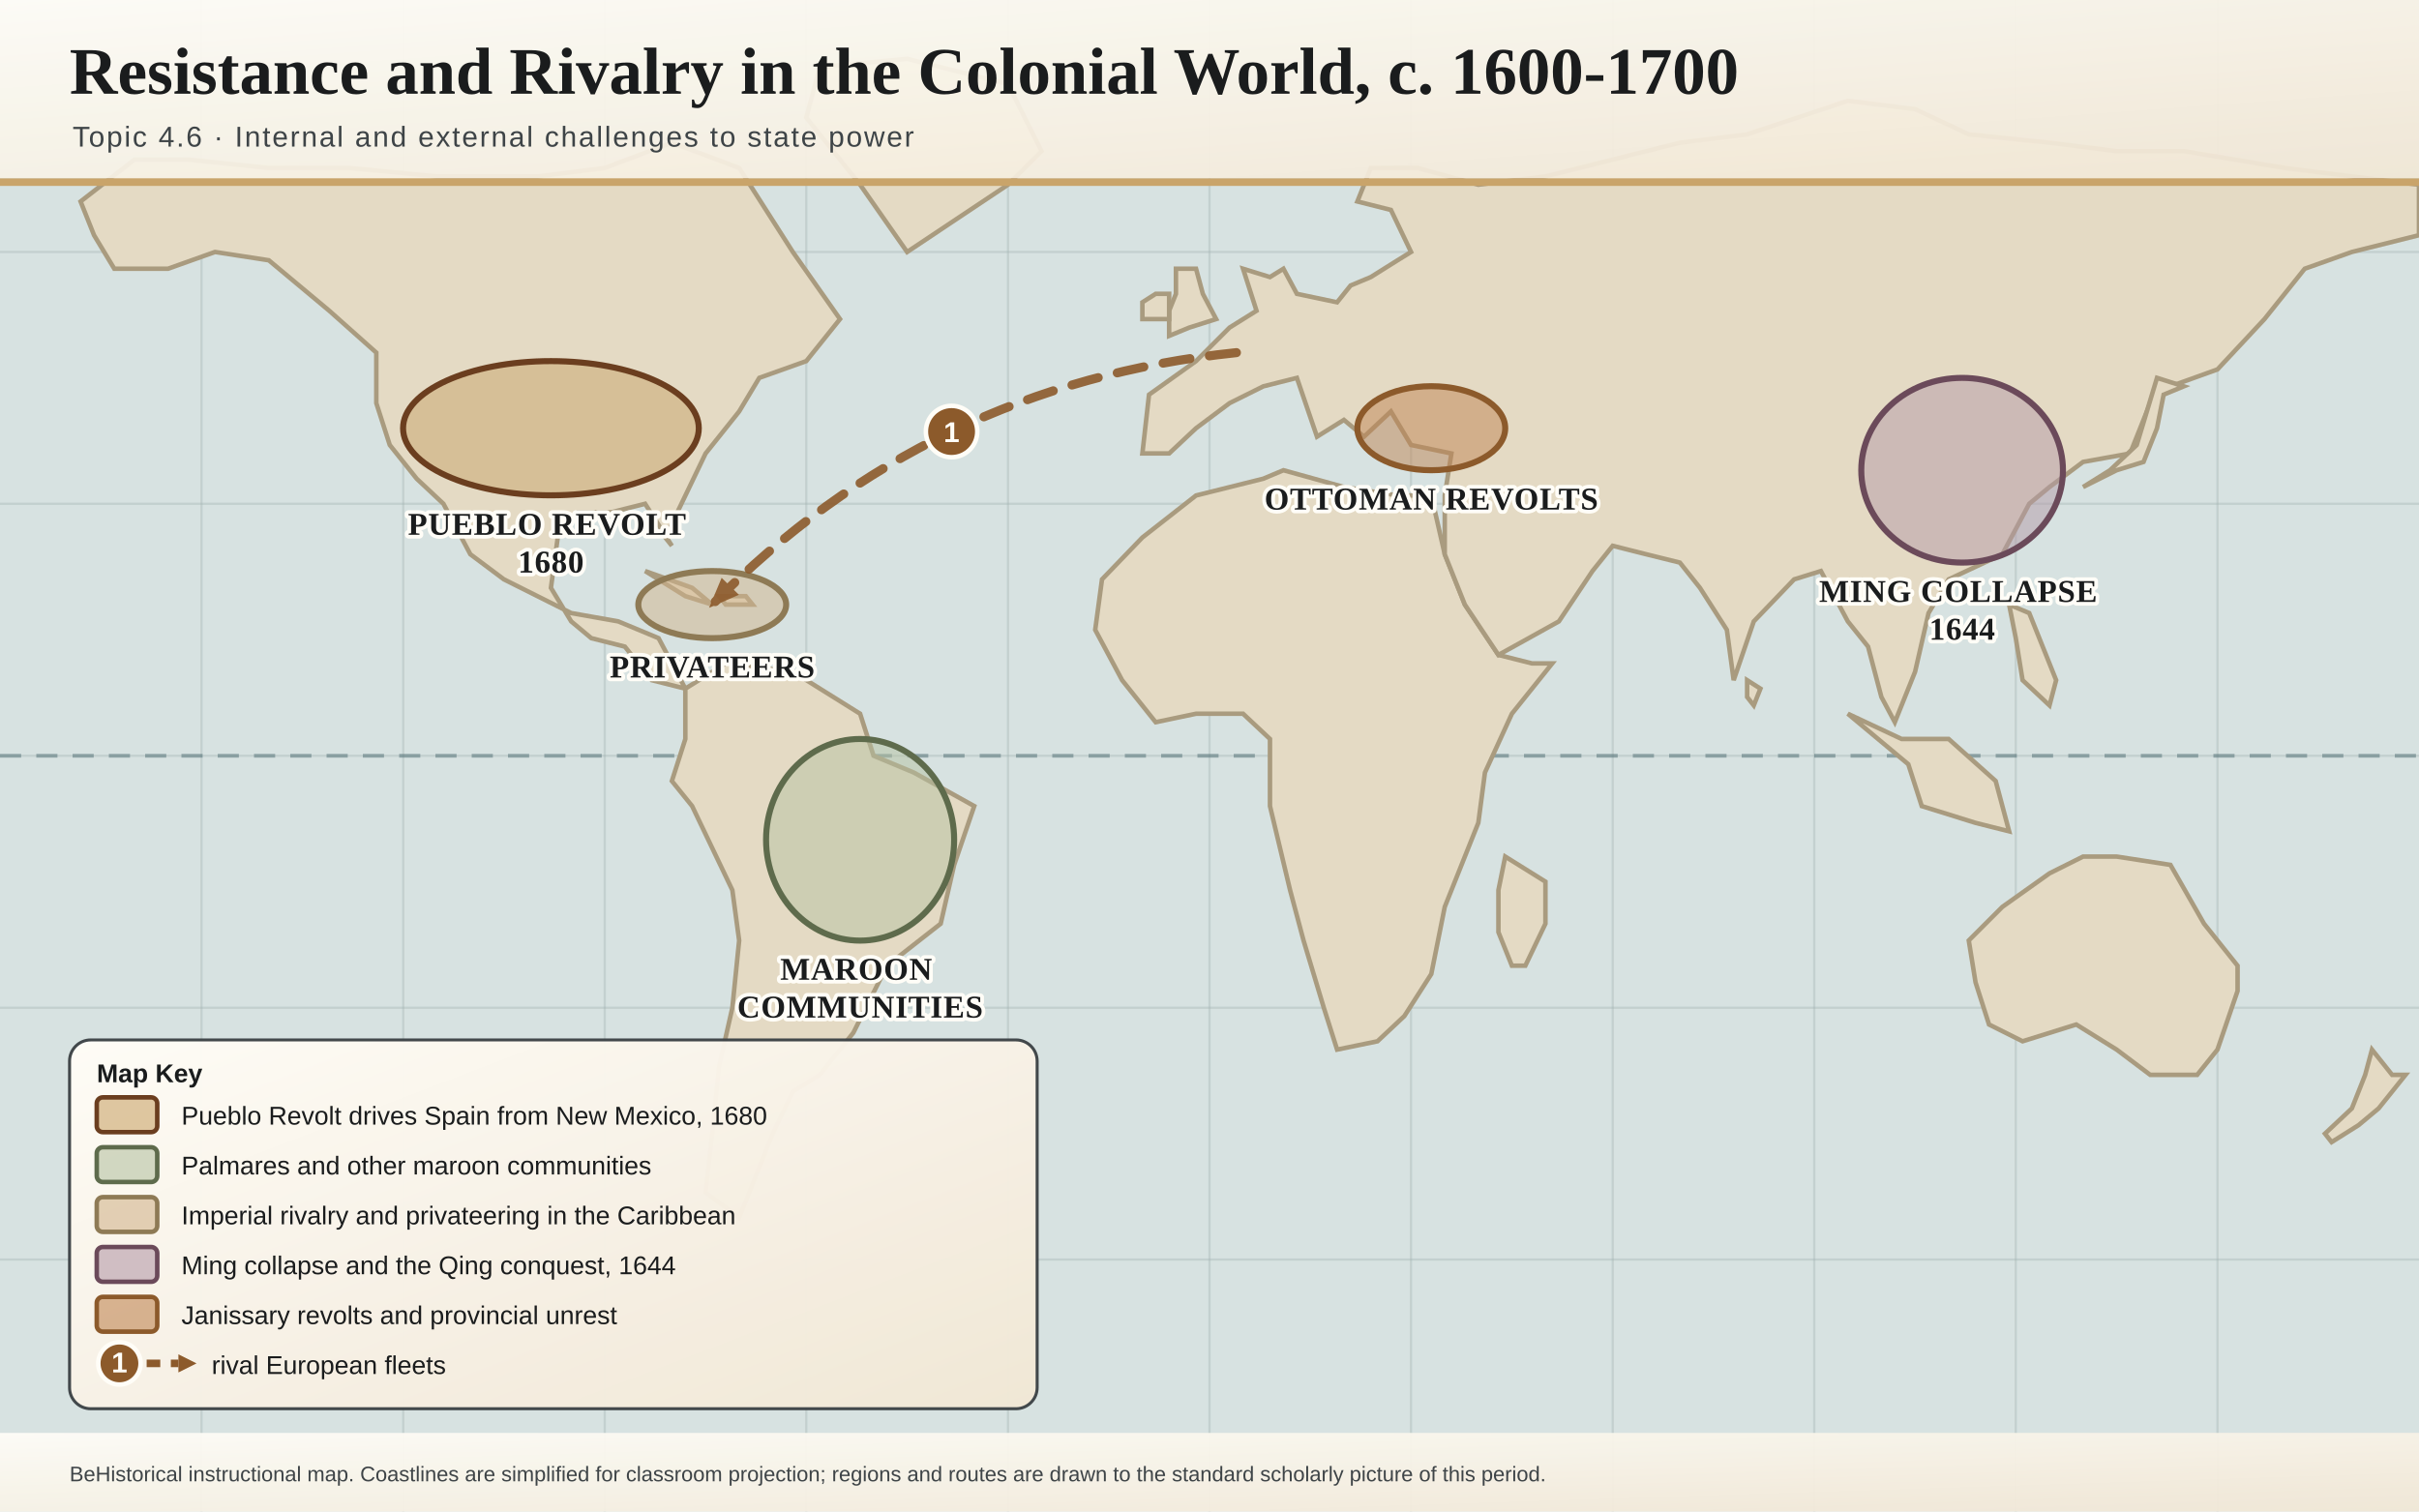
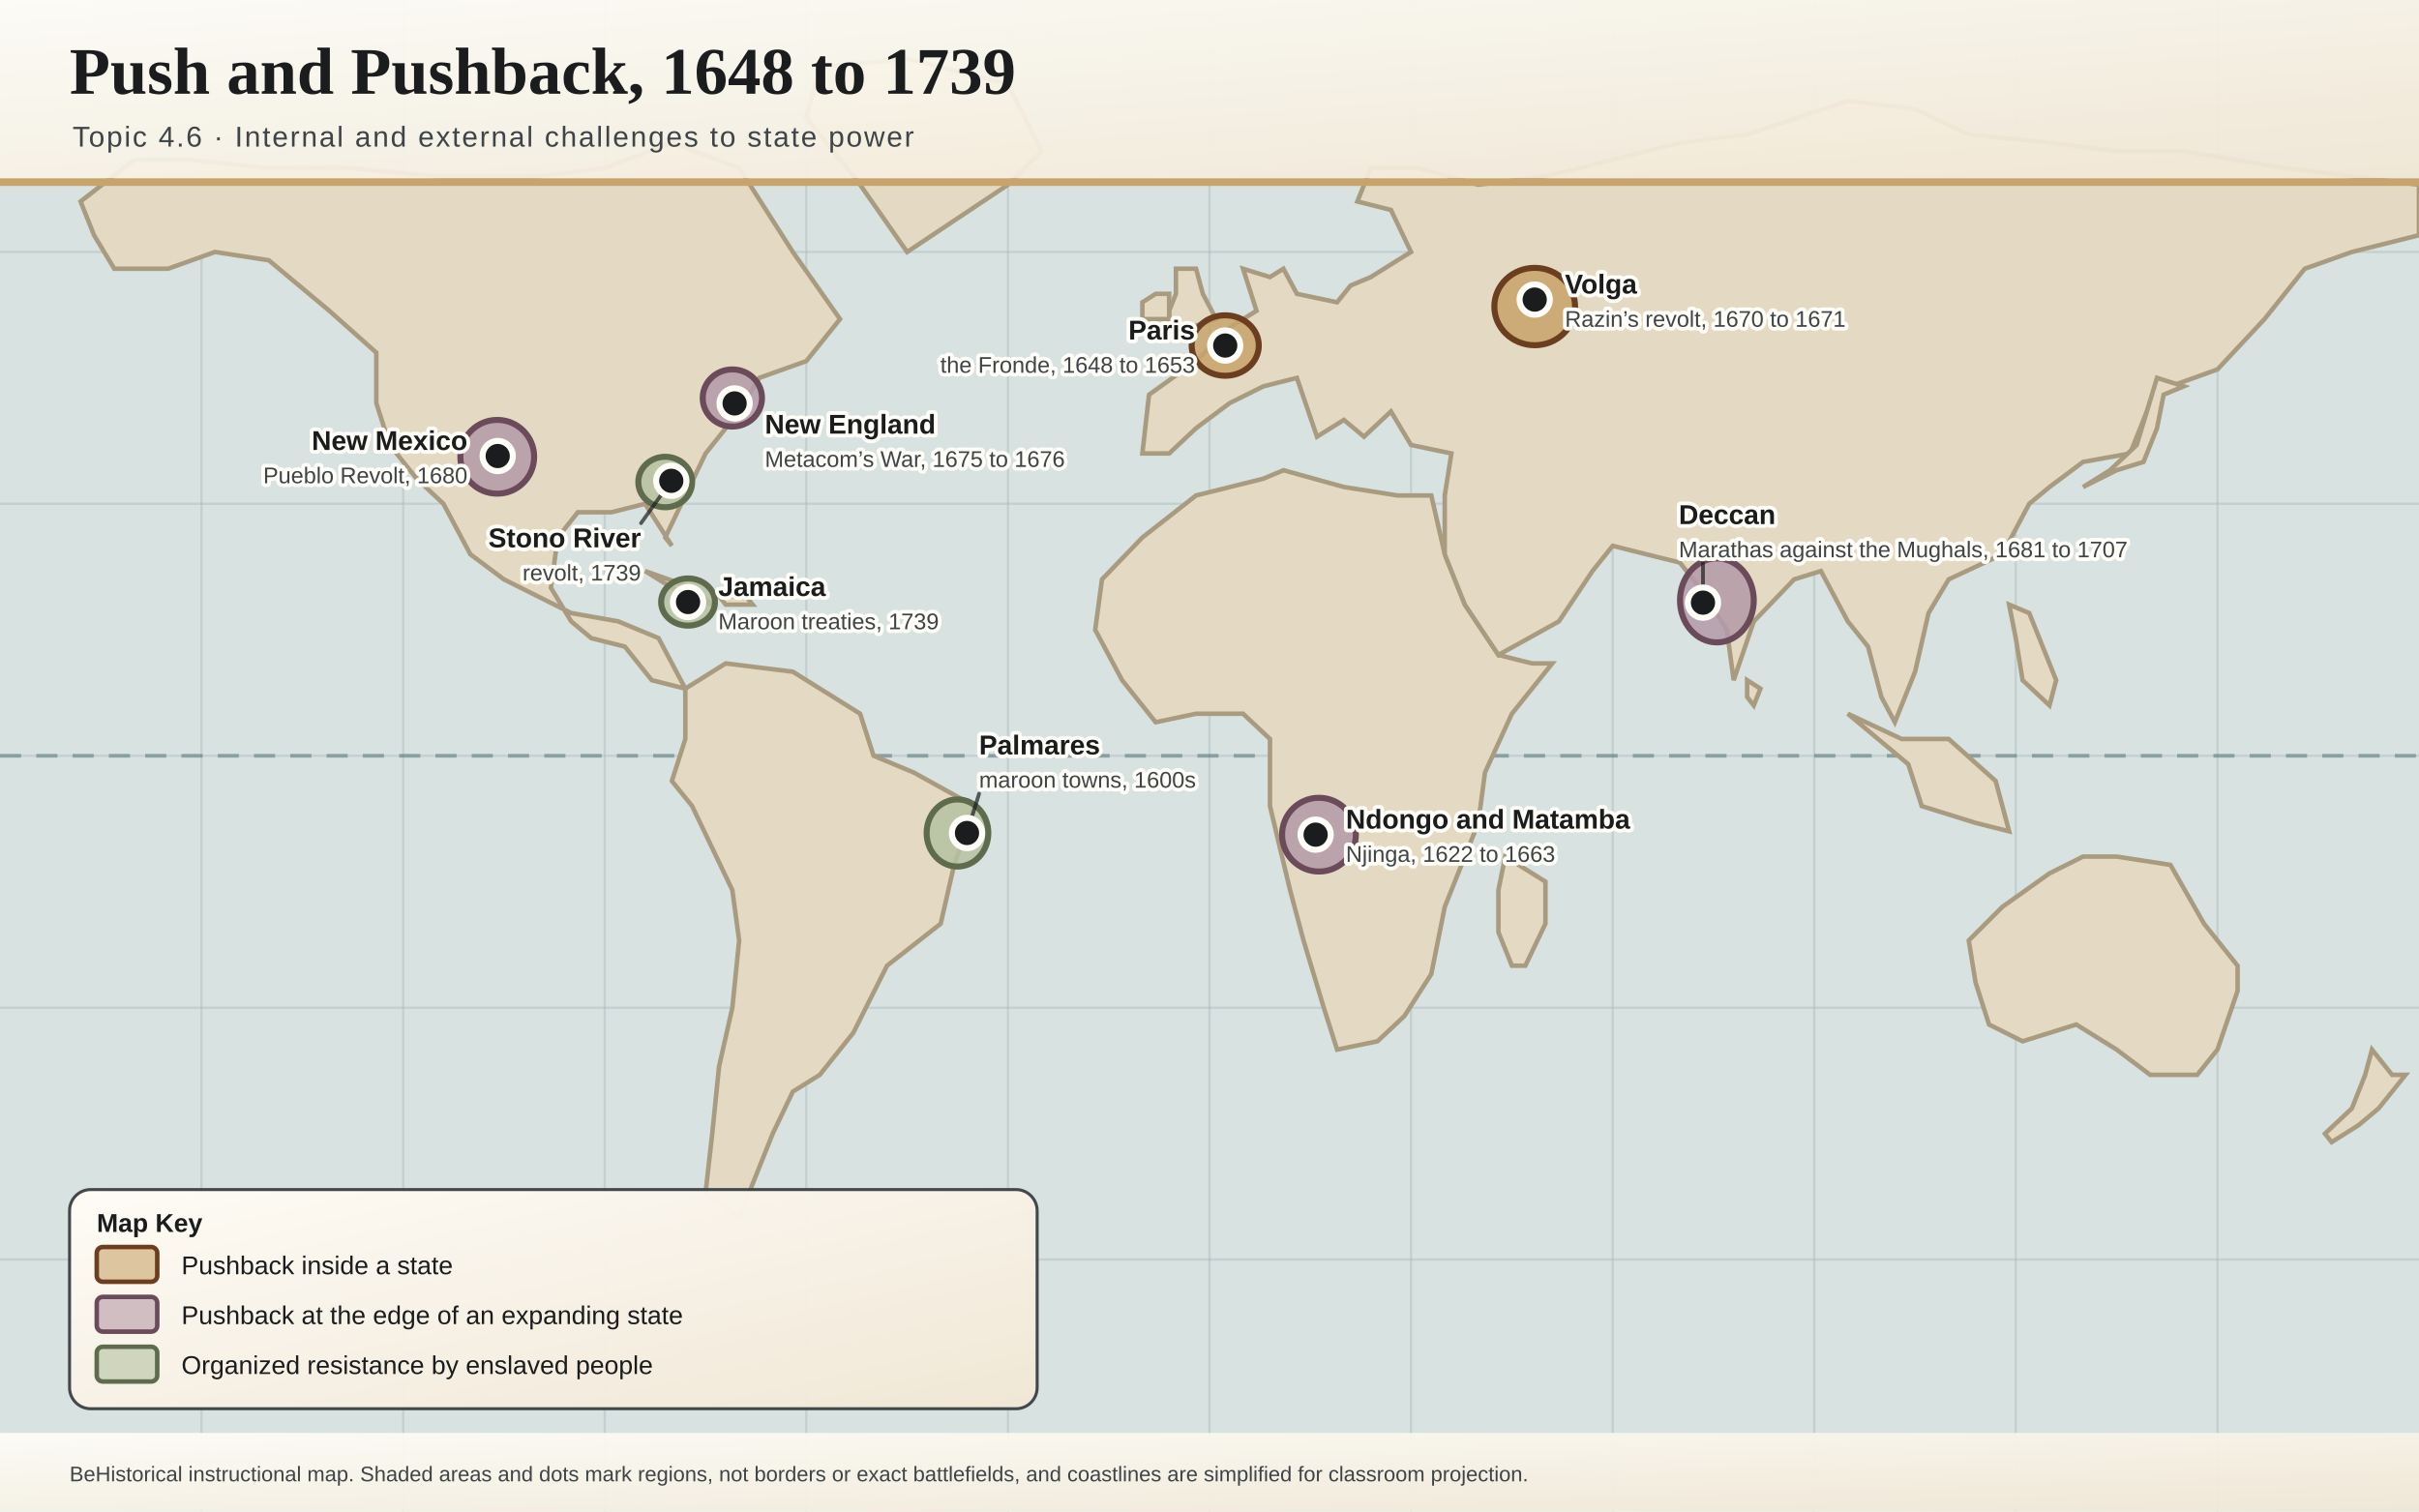
<svg xmlns="http://www.w3.org/2000/svg" width="1600" height="1000" viewBox="0 0 1600 1000" preserveAspectRatio="xMidYMid meet" role="img" aria-labelledby="map-title map-desc">
  <defs>
    <linearGradient id="paper" x1="0" x2="1" y1="0" y2="1">
      <stop offset="0" stop-color="#FFFDF7" />
      <stop offset="1" stop-color="#F1E7D5" />
    </linearGradient>
    <marker id="arrow" markerWidth="20" markerHeight="16" refX="17" refY="8" orient="auto" markerUnits="userSpaceOnUse">
      <path d="M0,0 L20,8 L0,16 Z" fill="#8C5A2B" />
    </marker>
    <style>
      .title{font-family:Georgia,'Times New Roman',serif;font-weight:700;font-size:44px;fill:#1A1C1D}
      .subtitle{font-family:Arial,Helvetica,sans-serif;font-size:19px;fill:#3E4447;letter-spacing:1.2px;text-transform:uppercase}
      .region{font-family:Georgia,'Times New Roman',serif;font-weight:700;font-size:21px;letter-spacing:.5px}
      .place{font-family:Arial,Helvetica,sans-serif;font-weight:700;font-size:18px;fill:#1A1C1D}
      .placenote{font-family:Arial,Helvetica,sans-serif;font-size:15px;fill:#3E4447}
      .small{font-family:Arial,Helvetica,sans-serif;font-size:17px;fill:#1A1C1D}
      .tiny{font-family:Arial,Helvetica,sans-serif;font-size:14px;fill:#3E4447}
      .badgenum{font-family:Arial,Helvetica,sans-serif;font-weight:700;font-size:19px;fill:#FFFDF7}
      .badge{fill:#8C5A2B;stroke:#FFFDF7;stroke-width:3}
      .halo{paint-order:stroke;stroke:#FFFDF7;stroke-width:5;stroke-linejoin:round}
      .city{fill:#1A1C1D;stroke:#FFFDF7;stroke-width:4}
      .leader{stroke:#1A1C1D;stroke-width:2.5;stroke-linecap:round;opacity:.7}
      .flow{fill:none;stroke:#8C5A2B;stroke-width:6;stroke-linecap:round;opacity:.9}
      #land path{fill:#E4DAC4;stroke:#A99B7F;stroke-width:3}
      #graticule line{stroke:#9FB0AE;stroke-width:1.5;opacity:.35}
    </style>
  </defs>
  <rect width="1600" height="1000" fill="#D7E2E1" />
  <g id="graticule">
    <line x1="133.3" y1="0" x2="133.3" y2="1000" />
    <line x1="266.7" y1="0" x2="266.7" y2="1000" />
    <line x1="400.0" y1="0" x2="400.0" y2="1000" />
    <line x1="533.3" y1="0" x2="533.3" y2="1000" />
    <line x1="666.7" y1="0" x2="666.7" y2="1000" />
    <line x1="800.0" y1="0" x2="800.0" y2="1000" />
    <line x1="933.3" y1="0" x2="933.3" y2="1000" />
    <line x1="1066.7" y1="0" x2="1066.7" y2="1000" />
    <line x1="1200.0" y1="0" x2="1200.0" y2="1000" />
    <line x1="1333.3" y1="0" x2="1333.3" y2="1000" />
    <line x1="1466.7" y1="0" x2="1466.7" y2="1000" />
    <line x1="0" y1="833.3" x2="1600" y2="833.3" />
    <line x1="0" y1="666.7" x2="1600" y2="666.7" />
    <line x1="0" y1="500.0" x2="1600" y2="500.0" />
    <line x1="0" y1="333.3" x2="1600" y2="333.3" />
    <line x1="0" y1="166.7" x2="1600" y2="166.7" />
  </g>
  <line x1="0" y1="500.0" x2="1600" y2="500.0" stroke="#4E6B72" stroke-width="2.5" stroke-dasharray="14 10" opacity=".5" />
  <g id="land">
    <path id="land-greenland" d="M600.0,166.7 L666.7,122.2 L688.9,100.0 L666.7,55.6 L600.0,38.9 L542.2,44.4 L533.3,77.8 L568.9,122.2 L600.0,166.7 Z" />
    <path id="land-northAmerica" d="M53.3,133.3 L88.9,105.6 L124.4,105.6 L177.8,111.1 L231.1,111.1 L288.9,116.7 L355.6,116.7 L400.0,111.1 L444.4,94.4 L488.9,111.1 L524.4,166.7 L555.6,211.1 L533.3,238.9 L502.2,250.0 L488.9,272.2 L466.7,300.0 L440.0,355.6 L444.4,361.1 L426.7,333.3 L404.4,338.9 L382.2,338.9 L368.9,355.6 L364.4,388.9 L377.8,411.1 L391.1,422.2 L413.3,427.8 L431.1,450.0 L453.3,455.6 L435.6,422.2 L408.9,411.1 L377.8,405.6 L333.3,383.3 L311.1,366.7 L293.3,333.3 L275.6,316.7 L257.8,294.4 L248.9,266.7 L248.9,233.3 L217.8,205.6 L177.8,172.2 L142.2,166.7 L111.1,177.8 L75.6,177.8 L62.2,155.6 L53.3,133.3 Z" />
    <path id="land-southAmerica" d="M453.3,455.6 L480.0,438.9 L524.4,444.4 L568.9,472.2 L577.8,500.0 L604.4,511.1 L644.4,533.3 L631.1,572.2 L622.2,611.1 L586.7,638.9 L564.4,683.3 L542.2,711.1 L524.4,722.2 L511.1,750.0 L497.8,783.3 L488.9,805.6 L466.7,788.9 L471.1,750.0 L475.6,705.6 L484.4,666.7 L488.9,622.2 L484.4,588.9 L457.8,533.3 L444.4,516.7 L453.3,488.9 L453.3,455.6 Z" />
    <path id="land-africa" d="M724.4,416.7 L728.9,383.3 L755.6,355.6 L791.1,327.8 L835.6,316.7 L848.9,311.1 L888.9,322.2 L924.4,327.8 L946.7,327.8 L955.6,366.7 L968.9,400.0 L991.1,433.3 L1013.3,438.9 L1026.7,438.9 L1000.0,472.2 L982.2,511.1 L977.8,544.4 L955.6,600.0 L946.7,644.4 L928.9,672.2 L911.1,688.9 L884.4,694.4 L875.6,666.7 L862.2,622.2 L853.3,588.9 L840.0,533.3 L840.0,488.9 L822.2,472.2 L791.1,472.2 L764.4,477.8 L742.2,450.0 L724.4,416.7 Z" />
    <path id="land-eurasia" d="M755.6,300.0 L760.0,261.1 L791.1,238.9 L813.3,216.7 L831.1,205.6 L822.2,177.8 L840.0,183.3 L848.9,177.8 L857.8,194.4 L884.4,200.0 L893.3,188.9 L906.7,183.3 L924.4,172.2 L933.3,166.7 L920.0,138.9 L897.8,133.3 L906.7,111.1 L937.8,111.1 L977.8,122.2 L1022.2,116.7 L1066.7,105.6 L1111.1,94.4 L1155.6,88.9 L1222.2,66.7 L1266.7,72.2 L1302.2,88.9 L1355.6,94.4 L1400.0,100.0 L1444.4,100.0 L1511.1,111.1 L1555.6,116.7 L1600.0,122.2 L1600.0,155.6 L1555.6,166.7 L1524.4,177.8 L1497.8,211.1 L1466.7,244.4 L1435.6,255.6 L1422.2,266.7 L1408.9,300.0 L1377.8,305.6 L1355.6,322.2 L1342.2,333.3 L1324.4,366.7 L1288.9,383.3 L1275.6,405.6 L1266.7,444.4 L1253.3,477.8 L1244.4,461.1 L1235.6,427.8 L1222.2,411.1 L1204.4,377.8 L1186.7,383.3 L1160.0,411.1 L1146.7,450.0 L1142.2,416.7 L1124.4,388.9 L1111.1,372.2 L1088.9,366.7 L1066.7,361.1 L1053.3,377.8 L1031.1,411.1 L991.1,433.3 L968.9,400.0 L955.6,366.7 L955.6,327.8 L960.0,300.0 L933.3,294.4 L920.0,272.2 L902.2,288.9 L888.9,277.8 L871.1,288.9 L857.8,250.0 L835.6,255.6 L813.3,266.7 L791.1,283.3 L773.3,300.0 L755.6,300.0 Z" />
    <path id="land-britain" d="M773.3,222.2 L786.7,216.7 L804.4,211.1 L795.6,194.4 L791.1,177.8 L777.8,177.8 L777.8,194.4 L773.3,205.6 L773.3,222.2 Z" />
    <path id="land-ireland" d="M755.6,211.1 L773.3,211.1 L773.3,194.4 L764.4,194.4 L755.6,200.0 L755.6,211.1 Z" />
    <path id="land-japan" d="M1377.8,322.2 L1400.0,311.1 L1417.8,305.6 L1426.7,283.3 L1431.1,261.1 L1444.4,255.6 L1426.7,250.0 L1413.3,294.4 L1395.6,311.1 L1377.8,322.2 Z" />
    <path id="land-indonesia" d="M1222.2,472.2 L1262.2,505.6 L1271.1,533.3 L1306.7,544.4 L1328.9,550.0 L1320.0,516.7 L1288.9,488.9 L1257.8,488.9 L1222.2,472.2 Z" />
    <path id="land-philippines" d="M1328.9,400.0 L1342.2,405.6 L1351.1,427.8 L1360.0,450.0 L1355.6,466.7 L1337.8,450.0 L1333.3,422.2 L1328.9,400.0 Z" />
    <path id="land-australia" d="M1302.2,622.2 L1306.7,650.0 L1315.6,677.8 L1337.8,688.9 L1373.3,677.8 L1400.0,694.4 L1422.2,711.1 L1453.3,711.1 L1466.7,694.4 L1480.0,655.6 L1480.0,638.9 L1457.8,611.1 L1435.6,572.2 L1400.0,566.7 L1377.8,566.7 L1355.6,577.8 L1324.4,600.0 L1302.2,622.2 Z" />
    <path id="land-newZealand" d="M1568.9,694.4 L1582.2,711.1 L1591.1,711.1 L1573.3,733.3 L1560.0,744.4 L1542.2,755.6 L1537.8,750.0 L1555.6,733.3 L1564.4,711.1 L1568.9,694.4 Z" />
    <path id="land-madagascar" d="M995.6,566.7 L1022.2,583.3 L1022.2,611.1 L1008.9,638.9 L1000.0,638.9 L991.1,616.7 L991.1,588.9 L995.6,566.7 Z" />
    <path id="land-cuba" d="M426.7,377.8 L457.8,388.9 L471.1,400.0 L453.3,394.4 L426.7,377.8 Z" />
    <path id="land-hispaniola" d="M475.6,394.4 L493.3,394.4 L497.8,400.0 L480.0,400.0 L475.6,394.4 Z" />
    <path id="land-sriLanka" d="M1155.6,450.0 L1164.4,455.6 L1160.0,466.7 L1155.6,461.1 L1155.6,450.0 Z" />
  </g>
  <g id="highlights">
-     <ellipse cx="364.4" cy="283.3" rx="97.8" ry="44.4" fill="#C9A46A" fill-opacity="0.5" stroke="#6B3E1F" stroke-width="4" />
-     <ellipse cx="568.9" cy="555.6" rx="62.2" ry="66.7" fill="#B6C2A2" fill-opacity="0.5" stroke="#5E6B4C" stroke-width="4" />
-     <ellipse cx="471.1" cy="400.0" rx="48.9" ry="22.2" fill="#D2B48C" fill-opacity="0.5" stroke="#8E7A55" stroke-width="4" />
-     <ellipse cx="1297.8" cy="311.1" rx="66.7" ry="61.1" fill="#B49AA8" fill-opacity="0.5" stroke="#6B4A5A" stroke-width="4" />
-     <ellipse cx="946.7" cy="283.3" rx="48.9" ry="27.8" fill="#C08552" fill-opacity="0.5" stroke="#8C5A2B" stroke-width="4" />
+     <ellipse cx="810.4" cy="228.6" rx="22.2" ry="20.0" fill="#C9A46A" fill-opacity="0.85" stroke="#6B3E1F" stroke-width="4" />
+     <ellipse cx="1015.1" cy="202.8" rx="26.7" ry="25.6" fill="#C9A46A" fill-opacity="0.85" stroke="#6B3E1F" stroke-width="4" />
+     <ellipse cx="1135.6" cy="397.2" rx="24.4" ry="27.8" fill="#B49AA8" fill-opacity="0.85" stroke="#6B4A5A" stroke-width="4" />
+     <ellipse cx="872.4" cy="552.2" rx="24.4" ry="24.4" fill="#B49AA8" fill-opacity="0.85" stroke="#6B4A5A" stroke-width="4" />
+     <ellipse cx="328.9" cy="302.2" rx="24.4" ry="24.4" fill="#B49AA8" fill-opacity="0.85" stroke="#6B4A5A" stroke-width="4" />
+     <ellipse cx="484.4" cy="263.3" rx="19.6" ry="18.9" fill="#B49AA8" fill-opacity="0.85" stroke="#6B4A5A" stroke-width="4" />
+     <ellipse cx="633.3" cy="551.1" rx="20.4" ry="22.2" fill="#B6C2A2" fill-opacity="0.85" stroke="#5E6B4C" stroke-width="4" />
+     <ellipse cx="455.1" cy="398.3" rx="17.8" ry="15.6" fill="#B6C2A2" fill-opacity="0.85" stroke="#5E6B4C" stroke-width="4" />
+     <ellipse cx="440.0" cy="318.9" rx="17.8" ry="16.7" fill="#B6C2A2" fill-opacity="0.85" stroke="#5E6B4C" stroke-width="4" />
  </g>
  <g id="flows">
-     <path class="flow" d="M817.8,233.3 Q614.4,254.3 471.1,400.0" stroke-dasharray="18 13" marker-end="url(#arrow)" />
-     <circle class="badge" cx="629.4" cy="285.5" r="17" />
-     <text class="badgenum" x="629.4" y="292.5" text-anchor="middle">1</text>
+     
  </g>
  <g id="region-labels">
-     <text class="region halo" x="364.4" y="353.8" text-anchor="middle" fill="#1A1C1D">
-       <tspan x="364.4" dy="0">PUEBLO REVOLT</tspan>
-       <tspan x="364.4" dy="25">1680</tspan>
-     </text>
-     <text class="region halo" x="568.9" y="648.2" text-anchor="middle" fill="#1A1C1D">
-       <tspan x="568.9" dy="0">MAROON</tspan>
-       <tspan x="568.9" dy="25">COMMUNITIES</tspan>
-     </text>
-     <text class="region halo" x="471.1" y="448.2" text-anchor="middle" fill="#1A1C1D">
-       <tspan x="471.1" dy="0">PRIVATEERS</tspan>
-     </text>
-     <text class="region halo" x="1297.8" y="398.2" text-anchor="middle" fill="#1A1C1D">
-       <tspan x="1297.8" dy="0">MING COLLAPSE</tspan>
-       <tspan x="1297.8" dy="25">1644</tspan>
-     </text>
-     <text class="region halo" x="946.7" y="337.1" text-anchor="middle" fill="#1A1C1D">
-       <tspan x="946.7" dy="0">OTTOMAN REVOLTS</tspan>
-     </text>
+     
  </g>
  <g id="places">
-     
+     <circle class="city" cx="810.4" cy="228.6" r="10" />
+     <text class="place halo" x="790.4" y="224.6" text-anchor="end">Paris</text>
+     <text class="placenote halo" x="790.4" y="246.6" text-anchor="end">the Fronde, 1648 to 1653</text>
+     <circle class="city" cx="1015.1" cy="198.2" r="10" />
+     <text class="place halo" x="1035.1" y="194.2" text-anchor="start">Volga</text>
+     <text class="placenote halo" x="1035.1" y="216.2" text-anchor="start">Razin’s revolt, 1670 to 1671</text>
+     <line class="leader" x1="1126.4" y1="398.7" x2="1126.4" y2="372.7" />
+     <circle class="city" cx="1126.4" cy="398.7" r="10" />
+     <text class="place halo" x="1110.4" y="346.7" text-anchor="start">Deccan</text>
+     <text class="placenote halo" x="1110.4" y="368.7" text-anchor="start">Marathas against the Mughals, 1681 to 1707</text>
+     <circle class="city" cx="870.2" cy="552.2" r="10" />
+     <text class="place halo" x="890.2" y="548.2" text-anchor="start">Ndongo and Matamba</text>
+     <text class="placenote halo" x="890.2" y="570.2" text-anchor="start">Njinga, 1622 to 1663</text>
+     <circle class="city" cx="329.2" cy="301.7" r="10" />
+     <text class="place halo" x="309.2" y="297.7" text-anchor="end">New Mexico</text>
+     <text class="placenote halo" x="309.2" y="319.7" text-anchor="end">Pueblo Revolt, 1680</text>
+     <circle class="city" cx="485.9" cy="266.9" r="10" />
+     <text class="place halo" x="505.9" y="286.9" text-anchor="start">New England</text>
+     <text class="placenote halo" x="505.9" y="308.9" text-anchor="start">Metacom’s War, 1675 to 1676</text>
+     <line class="leader" x1="639.6" y1="551.1" x2="647.6" y2="525.1" />
+     <circle class="city" cx="639.6" cy="551.1" r="10" />
+     <text class="place halo" x="647.6" y="499.1" text-anchor="start">Palmares</text>
+     <text class="placenote halo" x="647.6" y="521.1" text-anchor="start">maroon towns, 1600s</text>
+     <circle class="city" cx="455.1" cy="398.3" r="10" />
+     <text class="place halo" x="475.1" y="394.3" text-anchor="start">Jamaica</text>
+     <text class="placenote halo" x="475.1" y="416.3" text-anchor="start">Maroon treaties, 1739</text>
+     <line class="leader" x1="444.0" y1="318.1" x2="424.0" y2="346.1" />
+     <circle class="city" cx="444.0" cy="318.1" r="10" />
+     <text class="place halo" x="424.0" y="362.1" text-anchor="end">Stono River</text>
+     <text class="placenote halo" x="424.0" y="384.1" text-anchor="end">revolt, 1739</text>
  </g>
  <g id="titleband">
    <rect x="0" y="0" width="1600" height="118" fill="url(#paper)" opacity=".93" />
    <rect x="0" y="118" width="1600" height="5" fill="#C9A46A" />
-     <text class="title" x="46" y="62">Resistance and Rivalry in the Colonial World, c. 1600-1700</text>
+     <text class="title" x="46" y="62">Push and Pushback, 1648 to 1739</text>
    <text class="subtitle" x="48" y="97">Topic 4.6 · Internal and external challenges to state power</text>
  </g>
-   <g id="legend" transform="translate(46,688)">
-     <rect x="0" y="0" width="640" height="244" rx="14" fill="url(#paper)" stroke="#3E4447" stroke-width="2" opacity=".97" />
+   <g id="legend" transform="translate(46,787)">
+     <rect x="0" y="0" width="640" height="145" rx="14" fill="url(#paper)" stroke="#3E4447" stroke-width="2" opacity=".97" />
    <text class="small" x="18" y="28" font-weight="700">Map Key</text>
    <rect x="18" y="38" width="40" height="23" rx="4" fill="#C9A46A" fill-opacity=".6" stroke="#6B3E1F" stroke-width="3" />
-     <text class="small" x="74" y="56">Pueblo Revolt drives Spain from New Mexico, 1680</text>
-     <rect x="18" y="71" width="40" height="23" rx="4" fill="#B6C2A2" fill-opacity=".6" stroke="#5E6B4C" stroke-width="3" />
-     <text class="small" x="74" y="89">Palmares and other maroon communities</text>
-     <rect x="18" y="104" width="40" height="23" rx="4" fill="#D2B48C" fill-opacity=".6" stroke="#8E7A55" stroke-width="3" />
-     <text class="small" x="74" y="122">Imperial rivalry and privateering in the Caribbean</text>
-     <rect x="18" y="137" width="40" height="23" rx="4" fill="#B49AA8" fill-opacity=".6" stroke="#6B4A5A" stroke-width="3" />
-     <text class="small" x="74" y="155">Ming collapse and the Qing conquest, 1644</text>
-     <rect x="18" y="170" width="40" height="23" rx="4" fill="#C08552" fill-opacity=".6" stroke="#8C5A2B" stroke-width="3" />
-     <text class="small" x="74" y="188">Janissary revolts and provincial unrest</text>
-     <circle class="badge" cx="33" cy="214" r="14" />
-     <text class="badgenum" x="33" y="220" text-anchor="middle" font-size="16">1</text>
-     <line x1="51" x2="72" y1="214" y2="214" stroke="#8C5A2B" stroke-width="5" stroke-dasharray="9 7" />
-     <path d="M72,208 L84,214 L72,220 Z" fill="#8C5A2B" />
-     <text class="small" x="94" y="221">rival European fleets</text>
+     <text class="small" x="74" y="56">Pushback inside a state</text>
+     <rect x="18" y="71" width="40" height="23" rx="4" fill="#B49AA8" fill-opacity=".6" stroke="#6B4A5A" stroke-width="3" />
+     <text class="small" x="74" y="89">Pushback at the edge of an expanding state</text>
+     <rect x="18" y="104" width="40" height="23" rx="4" fill="#B6C2A2" fill-opacity=".6" stroke="#5E6B4C" stroke-width="3" />
+     <text class="small" x="74" y="122">Organized resistance by enslaved people</text>
  </g>
  <rect x="0" y="948" width="1600" height="52" fill="url(#paper)" opacity=".93" />
-   <text class="tiny" x="46" y="980">BeHistorical instructional map. Coastlines are simplified for classroom projection; regions and routes are drawn to the standard scholarly picture of this period.</text>
+   <text class="tiny" x="46" y="980">BeHistorical instructional map. Shaded areas and dots mark regions, not borders or exact battlefields, and coastlines are simplified for classroom projection.</text>
</svg>
